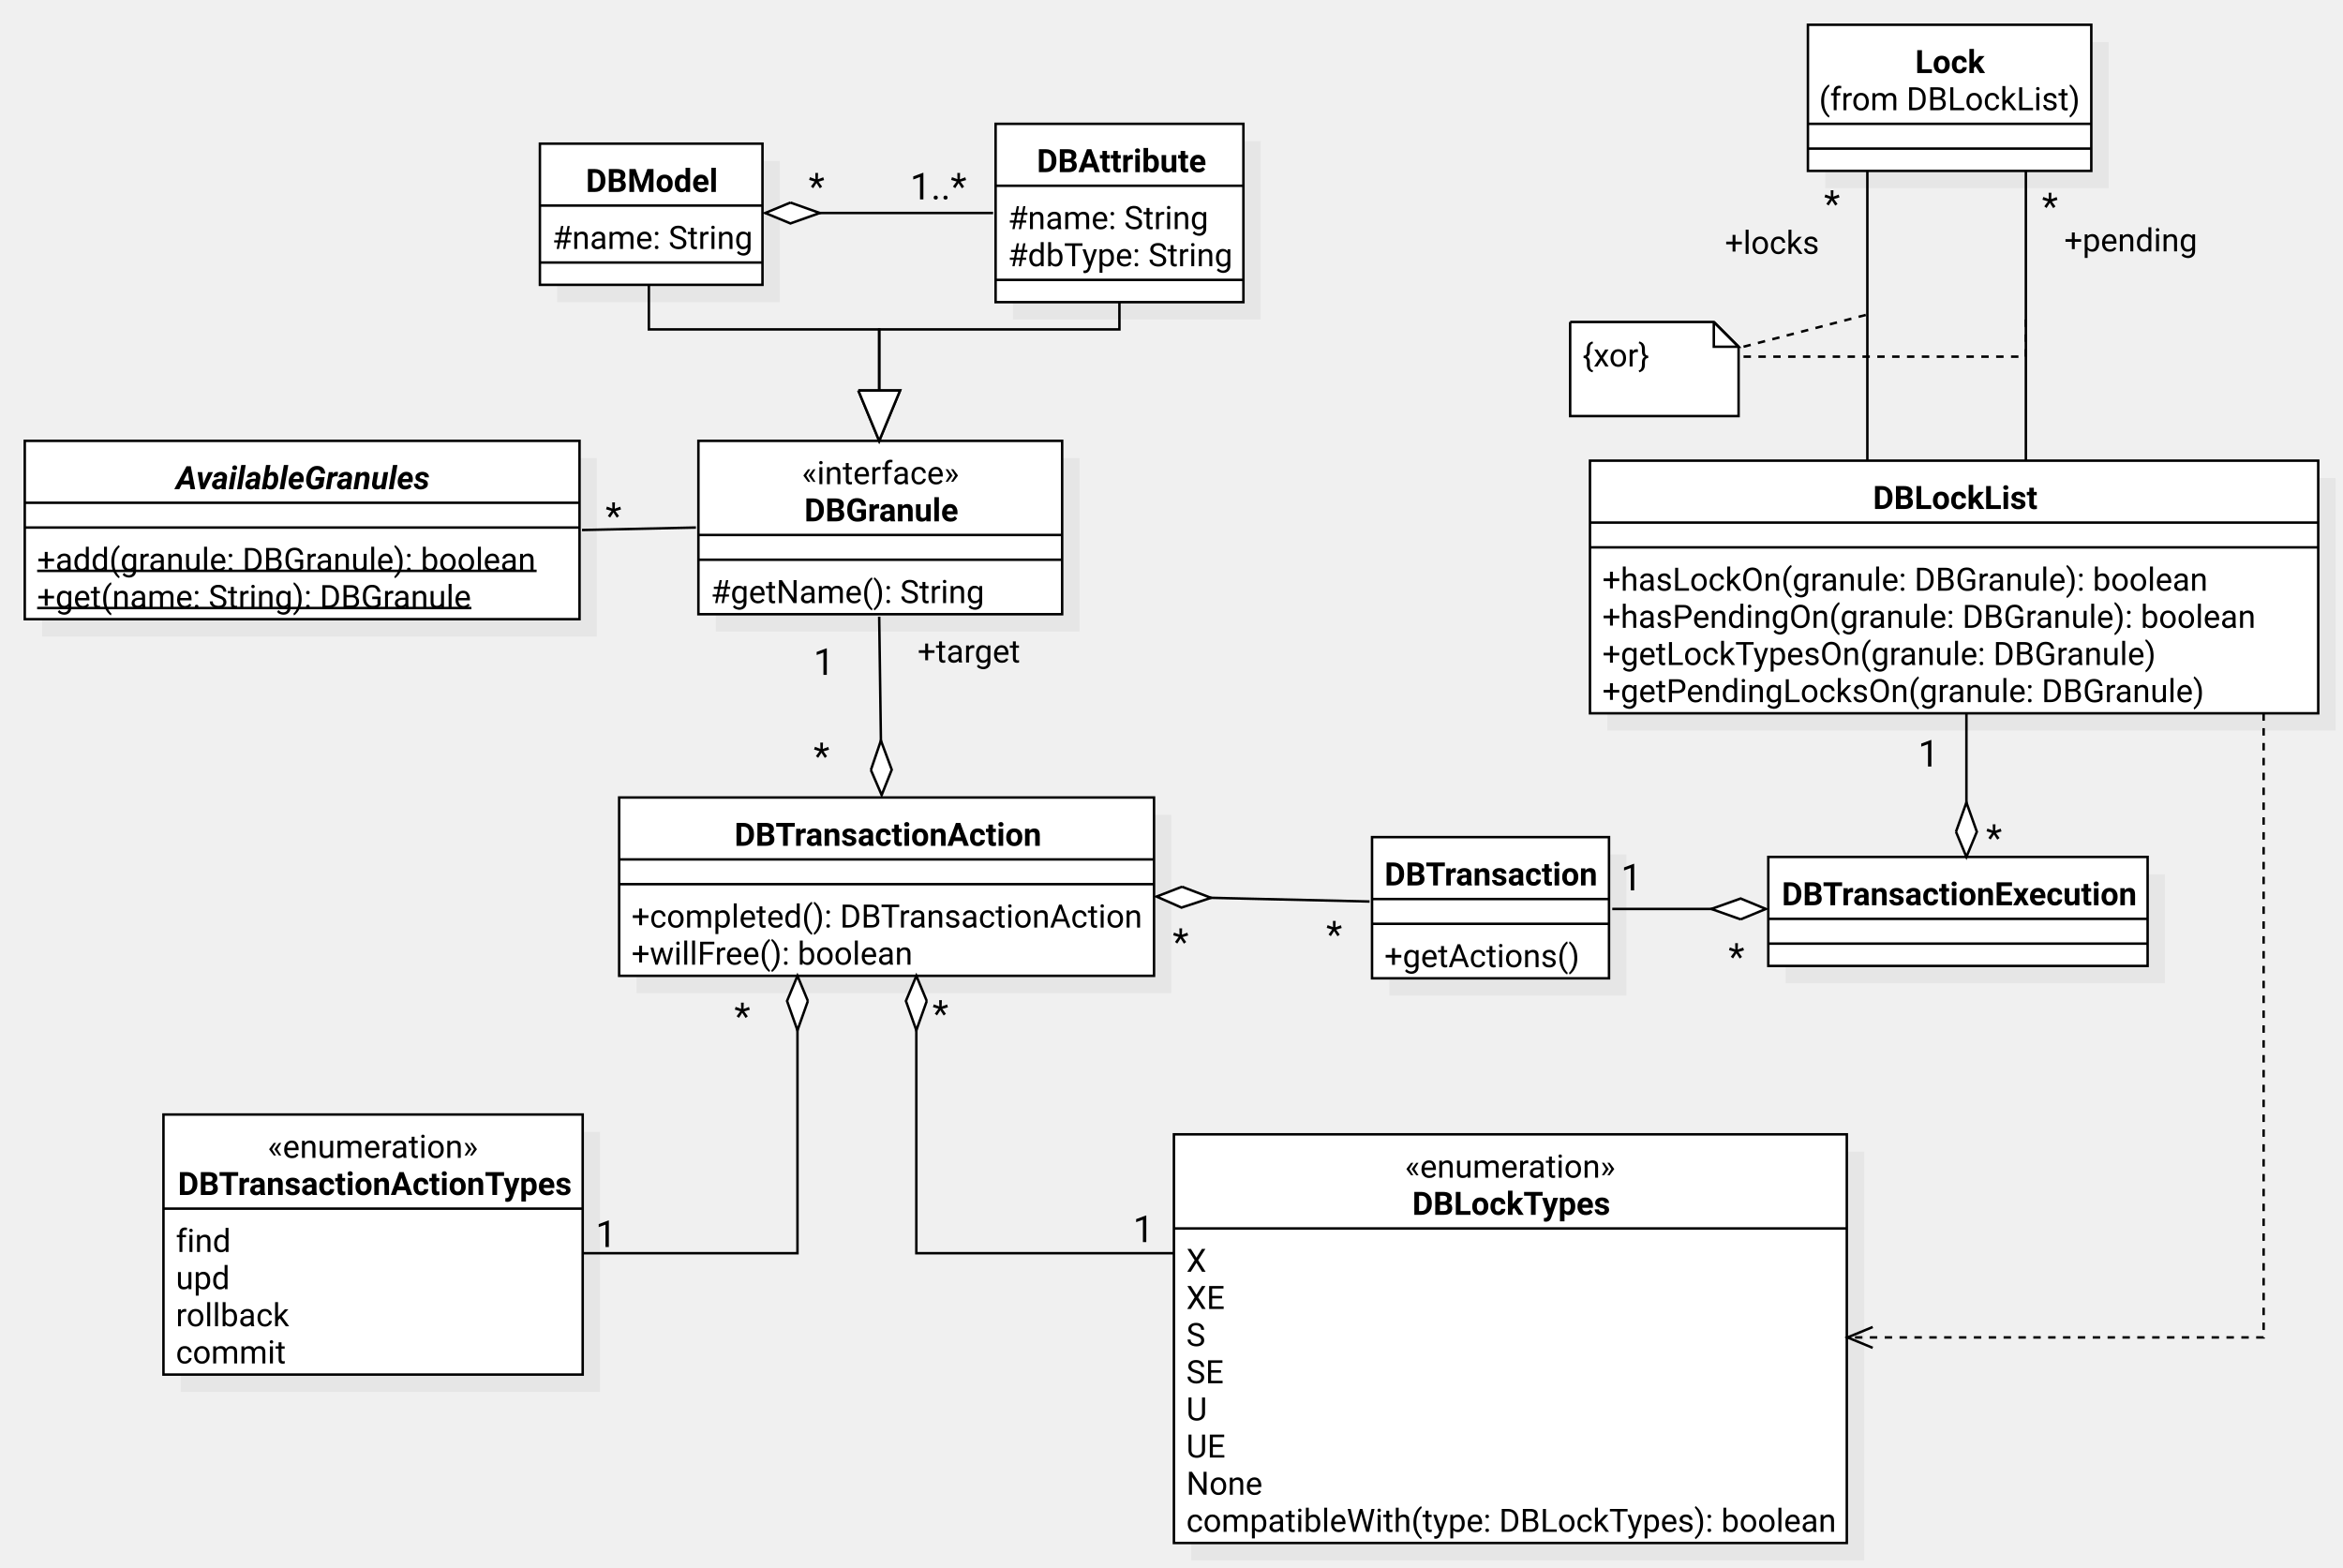
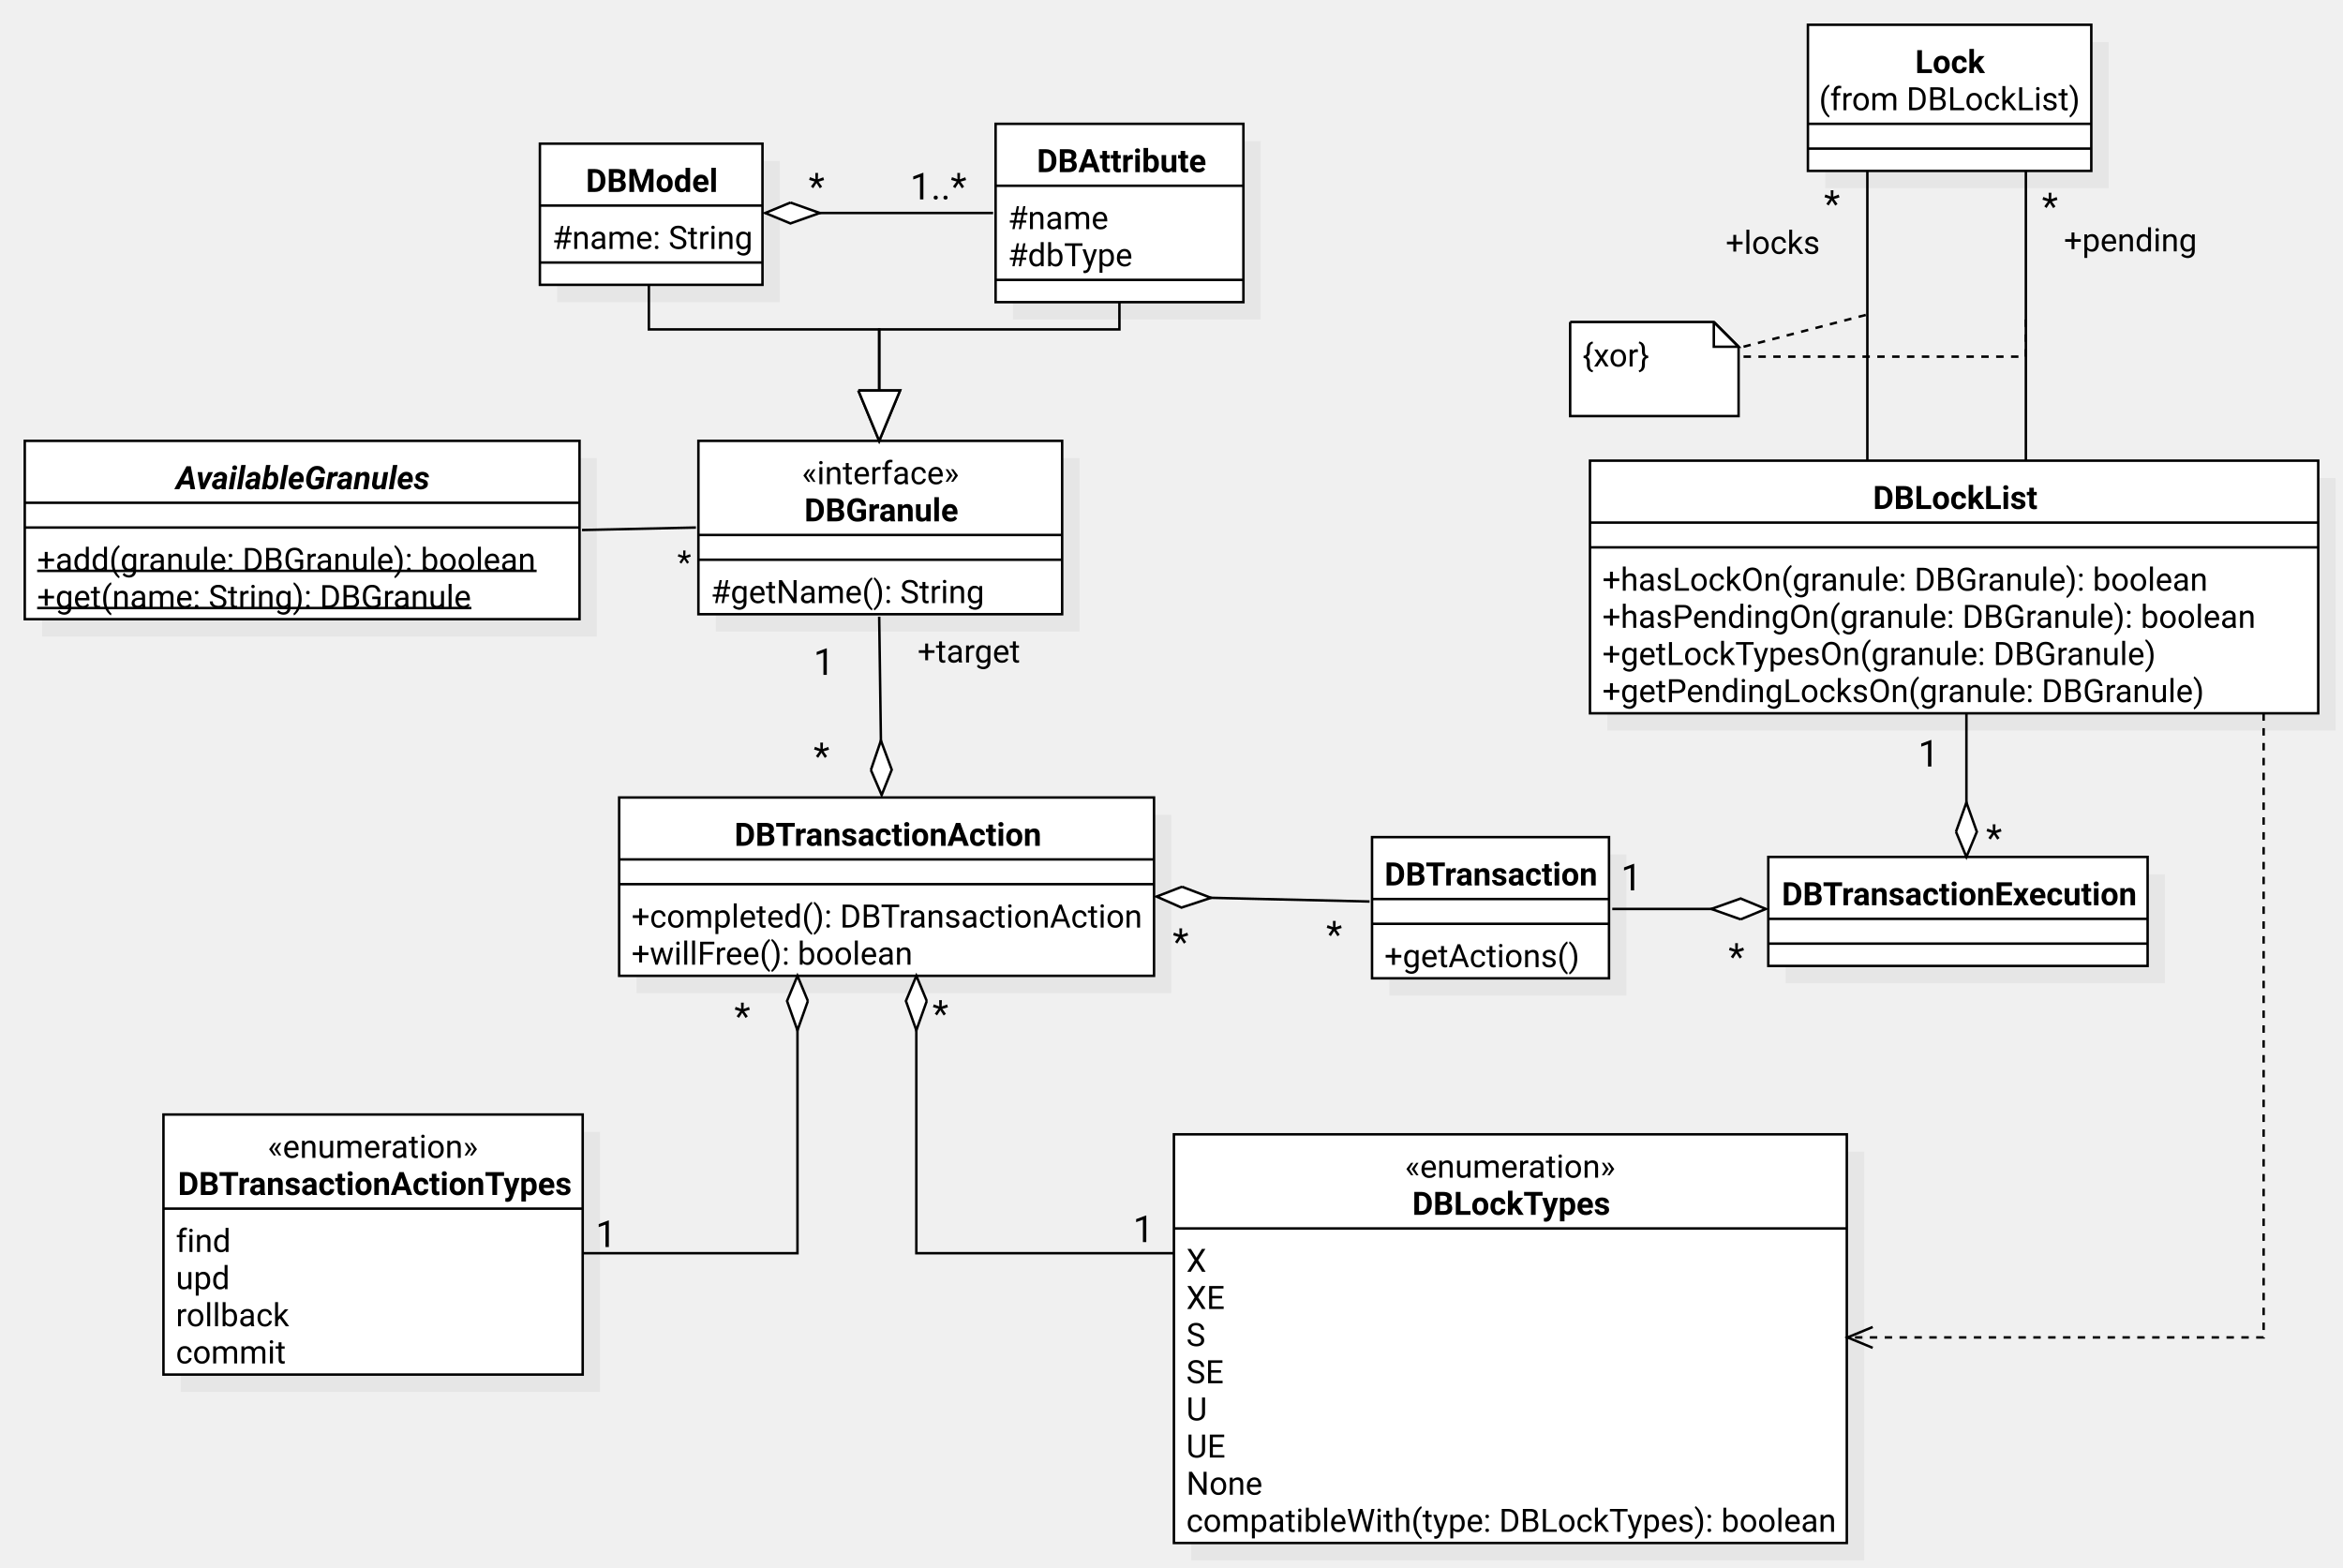
<svg xmlns="http://www.w3.org/2000/svg" version="1.1" width="946.054" height="633">
  <defs />
  <g>
    <g transform="translate(-230,-14) scale(1,1)">
      <rect fill="#C0C0C0" stroke="none" x="455" y="79" width="89.875" height="57" opacity="0.2" />
    </g>
    <g transform="translate(-230,-14) scale(1,1)">
      <rect fill="#ffffff" stroke="none" x="448" y="72" width="89.875" height="57" />
    </g>
    <g transform="translate(-230,-14) scale(1,1)">
      <path fill="none" stroke="#000000" d="M 448 72 L 537.875 72 L 537.875 129 L 448 129 L 448 72 Z Z" stroke-miterlimit="10" />
    </g>
    <g transform="translate(-230,-14) scale(1,1)">
      <path fill="none" stroke="#000000" d="M 448 97 L 537.875 97" stroke-miterlimit="10" />
    </g>
    <g transform="translate(-230,-14) scale(1,1)">
      <path fill="none" stroke="#000000" d="M 448 120 L 537.875 120" stroke-miterlimit="10" />
    </g>
    <g transform="translate(-230,-14) scale(1,1)">
      <g>
        <path fill="none" stroke="none" />
        <text fill="#000000" stroke="none" font-family="Roboto" font-size="13px" font-style="normal" font-weight="bold" text-decoration="none" x="466.56" y="91.5">DBModel</text>
      </g>
    </g>
    <g transform="translate(-230,-14) scale(1,1)">
      <g>
        <path fill="none" stroke="none" />
        <text fill="#000000" stroke="none" font-family="Roboto" font-size="13px" font-style="normal" font-weight="normal" text-decoration="none" x="453" y="114.5">#name: String</text>
      </g>
    </g>
    <g transform="translate(-230,-14) scale(1,1)">
      <rect fill="#C0C0C0" stroke="none" x="639" y="71" width="100.063" height="72" opacity="0.2" />
    </g>
    <g transform="translate(-230,-14) scale(1,1)">
      <rect fill="#ffffff" stroke="none" x="632" y="64" width="100.063" height="72" />
    </g>
    <g transform="translate(-230,-14) scale(1,1)">
      <path fill="none" stroke="#000000" d="M 632 64 L 732.063 64 L 732.063 136 L 632 136 L 632 64 Z Z" stroke-miterlimit="10" />
    </g>
    <g transform="translate(-230,-14) scale(1,1)">
      <path fill="none" stroke="#000000" d="M 632 89 L 732.063 89" stroke-miterlimit="10" />
    </g>
    <g transform="translate(-230,-14) scale(1,1)">
      <path fill="none" stroke="#000000" d="M 632 127 L 732.063 127" stroke-miterlimit="10" />
    </g>
    <g transform="translate(-230,-14) scale(1,1)">
      <g>
        <path fill="none" stroke="none" />
        <text fill="#000000" stroke="none" font-family="Roboto" font-size="13px" font-style="normal" font-weight="bold" text-decoration="none" x="648.662" y="83.5">DBAttribute</text>
      </g>
    </g>
    <g transform="translate(-230,-14) scale(1,1)">
      <g>
        <path fill="none" stroke="none" />
-         <text fill="#000000" stroke="none" font-family="Roboto" font-size="13px" font-style="normal" font-weight="normal" text-decoration="none" x="637" y="106.5">#name: String</text>
-       </g>
-     </g>
-     <g transform="translate(-230,-14) scale(1,1)">
-       <g>
-         <path fill="none" stroke="none" />
-         <text fill="#000000" stroke="none" font-family="Roboto" font-size="13px" font-style="normal" font-weight="normal" text-decoration="none" x="637" y="121.5">#dbType: String</text>
+         <text fill="#000000" stroke="none" font-family="Roboto" font-size="13px" font-style="normal" font-weight="normal" text-decoration="none" x="637" y="106.5">#name</text>
+       </g>
+     </g>
+     <g transform="translate(-230,-14) scale(1,1)">
+       <g>
+         <path fill="none" stroke="none" />
+         <text fill="#000000" stroke="none" font-family="Roboto" font-size="13px" font-style="normal" font-weight="normal" text-decoration="none" x="637" y="121.5">#dbType</text>
      </g>
    </g>
    <g transform="translate(-230,-14) scale(1,1)">
      <rect fill="#C0C0C0" stroke="none" x="519" y="199" width="146.871" height="70" opacity="0.2" />
    </g>
    <g transform="translate(-230,-14) scale(1,1)">
      <rect fill="#ffffff" stroke="none" x="512" y="192" width="146.871" height="70" />
    </g>
    <g transform="translate(-230,-14) scale(1,1)">
      <path fill="none" stroke="#000000" d="M 512 192 L 658.871 192 L 658.871 262 L 512 262 L 512 192 Z Z" stroke-miterlimit="10" />
    </g>
    <g transform="translate(-230,-14) scale(1,1)">
      <path fill="none" stroke="#000000" d="M 512 230 L 658.871 230" stroke-miterlimit="10" />
    </g>
    <g transform="translate(-230,-14) scale(1,1)">
      <path fill="none" stroke="#000000" d="M 512 240 L 658.871 240" stroke-miterlimit="10" />
    </g>
    <g transform="translate(-230,-14) scale(1,1)">
      <g>
        <path fill="none" stroke="none" />
        <text fill="#000000" stroke="none" font-family="Roboto" font-size="13px" font-style="normal" font-weight="normal" text-decoration="none" x="553.77" y="209.5">«interface»</text>
      </g>
    </g>
    <g transform="translate(-230,-14) scale(1,1)">
      <g>
        <path fill="none" stroke="none" />
        <text fill="#000000" stroke="none" font-family="Roboto" font-size="13px" font-style="normal" font-weight="bold" text-decoration="none" x="554.773" y="224.5">DBGranule</text>
      </g>
    </g>
    <g transform="translate(-230,-14) scale(1,1)">
      <g>
        <path fill="none" stroke="none" />
        <text fill="#000000" stroke="none" font-family="Roboto" font-size="13px" font-style="normal" font-weight="normal" text-decoration="none" x="517" y="257.5">#getName(): String</text>
      </g>
    </g>
    <g transform="translate(-230,-14) scale(1,1)">
      <path fill="none" stroke="#000000" d="M 492 129 L 492 147 L 585 147 L 585 192" stroke-miterlimit="10" />
    </g>
    <g transform="translate(-230,-14) scale(1,1)">
      <path fill="#FFFFFF" stroke="none" d="M 576.581 171.675 L 585 192 L 593.419 171.675" />
    </g>
    <g transform="translate(-230,-14) scale(1,1)">
      <path fill="none" stroke="#000000" d="M 576.581 171.675 L 585 192 L 593.419 171.675 L 576.581 171.675" stroke-miterlimit="10" />
    </g>
    <g transform="translate(-230,-14) scale(1,1)">
      <path fill="none" stroke="#000000" d="M 682 136 L 682 147 L 585 147 L 585 192" stroke-miterlimit="10" />
    </g>
    <g transform="translate(-230,-14) scale(1,1)">
      <path fill="#FFFFFF" stroke="none" d="M 576.581 171.675 L 585 192 L 593.419 171.675" />
    </g>
    <g transform="translate(-230,-14) scale(1,1)">
      <path fill="none" stroke="#000000" d="M 576.581 171.675 L 585 192 L 593.419 171.675 L 576.581 171.675" stroke-miterlimit="10" />
    </g>
    <g transform="translate(-230,-14) scale(1,1)">
      <path fill="none" stroke="#000000" d="M 631 100 L 539 100" stroke-miterlimit="10" />
    </g>
    <g transform="translate(-230,-14) scale(1,1)">
      <path fill="#FFFFFF" stroke="none" d="M 549.163 95.79 L 539 100 L 549.163 104.21 L 561 100" />
    </g>
    <g transform="translate(-230,-14) scale(1,1)">
      <path fill="none" stroke="#000000" d="M 549.163 95.79 L 539 100 L 549.163 104.21 L 561 100 L 549.163 95.79" stroke-miterlimit="10" />
    </g>
    <g transform="translate(-230,-14) scale(1,1)">
      <g>
        <path fill="none" stroke="none" />
        <text fill="#000000" stroke="none" font-family="Roboto" font-size="15px" font-style="normal" font-weight="normal" text-decoration="none" x="597.5" y="94.5">1..*</text>
      </g>
    </g>
    <g transform="translate(-230,-14) scale(1,1)">
      <g>
        <path fill="none" stroke="none" />
        <text fill="#000000" stroke="none" font-family="Roboto" font-size="15px" font-style="normal" font-weight="normal" text-decoration="none" x="556.5" y="94.5">*</text>
      </g>
    </g>
    <g transform="translate(-230,-14) scale(1,1)">
      <rect fill="#C0C0C0" stroke="none" x="487" y="343" width="215.972" height="72" opacity="0.2" />
    </g>
    <g transform="translate(-230,-14) scale(1,1)">
      <rect fill="#ffffff" stroke="none" x="480" y="336" width="215.972" height="72" />
    </g>
    <g transform="translate(-230,-14) scale(1,1)">
      <path fill="none" stroke="#000000" d="M 480 336 L 695.972 336 L 695.972 408 L 480 408 L 480 336 Z Z" stroke-miterlimit="10" />
    </g>
    <g transform="translate(-230,-14) scale(1,1)">
      <path fill="none" stroke="#000000" d="M 480 361 L 695.972 361" stroke-miterlimit="10" />
    </g>
    <g transform="translate(-230,-14) scale(1,1)">
      <path fill="none" stroke="#000000" d="M 480 371 L 695.972 371" stroke-miterlimit="10" />
    </g>
    <g transform="translate(-230,-14) scale(1,1)">
      <g>
        <path fill="none" stroke="none" />
        <text fill="#000000" stroke="none" font-family="Roboto" font-size="13px" font-style="normal" font-weight="bold" text-decoration="none" x="526.556" y="355.5">DBTransactionAction</text>
      </g>
    </g>
    <g transform="translate(-230,-14) scale(1,1)">
      <g>
        <path fill="none" stroke="none" />
        <text fill="#000000" stroke="none" font-family="Roboto" font-size="13px" font-style="normal" font-weight="normal" text-decoration="none" x="485" y="388.5">+completed(): DBTransactionAction</text>
      </g>
    </g>
    <g transform="translate(-230,-14) scale(1,1)">
      <g>
        <path fill="none" stroke="none" />
        <text fill="#000000" stroke="none" font-family="Roboto" font-size="13px" font-style="normal" font-weight="normal" text-decoration="none" x="485" y="403.5">+willFree(): boolean</text>
      </g>
    </g>
    <g transform="translate(-230,-14) scale(1,1)">
      <path fill="none" stroke="#000000" d="M 585 263 L 586 335" stroke-miterlimit="10" />
    </g>
    <g transform="translate(-230,-14) scale(1,1)">
      <path fill="#FFFFFF" stroke="none" d="M 581.65 324.897 L 586 335 L 590.068 324.78 L 585.694 313.002" />
    </g>
    <g transform="translate(-230,-14) scale(1,1)">
      <path fill="none" stroke="#000000" d="M 581.65 324.897 L 586 335 L 590.068 324.78 L 585.694 313.002 L 581.65 324.897" stroke-miterlimit="10" />
    </g>
    <g transform="translate(-230,-14) scale(1,1)">
      <g>
        <path fill="none" stroke="none" />
        <text fill="#000000" stroke="none" font-family="Roboto" font-size="13px" font-style="normal" font-weight="normal" text-decoration="none" x="600.5" y="281.5">+target</text>
      </g>
    </g>
    <g transform="translate(-230,-14) scale(1,1)">
      <g>
        <path fill="none" stroke="none" />
        <text fill="#000000" stroke="none" font-family="Roboto" font-size="15px" font-style="normal" font-weight="normal" text-decoration="none" x="558.5" y="286.5">1</text>
      </g>
    </g>
    <g transform="translate(-230,-14) scale(1,1)">
      <g>
        <path fill="none" stroke="none" />
        <text fill="#000000" stroke="none" font-family="Roboto" font-size="15px" font-style="normal" font-weight="normal" text-decoration="none" x="558.5" y="324.5">*</text>
      </g>
    </g>
    <g transform="translate(-230,-14) scale(1,1)">
      <rect fill="#C0C0C0" stroke="none" x="711" y="479" width="271.704" height="165" opacity="0.2" />
    </g>
    <g transform="translate(-230,-14) scale(1,1)">
      <rect fill="#ffffff" stroke="none" x="704" y="472" width="271.704" height="165" />
    </g>
    <g transform="translate(-230,-14) scale(1,1)">
      <path fill="none" stroke="#000000" d="M 704 472 L 975.704 472 L 975.704 637 L 704 637 L 704 472 Z Z" stroke-miterlimit="10" />
    </g>
    <g transform="translate(-230,-14) scale(1,1)">
      <path fill="none" stroke="#000000" d="M 704 510 L 975.704 510" stroke-miterlimit="10" />
    </g>
    <g transform="translate(-230,-14) scale(1,1)">
      <g>
        <path fill="none" stroke="none" />
        <text fill="#000000" stroke="none" font-family="Roboto" font-size="13px" font-style="normal" font-weight="normal" text-decoration="none" x="797.272" y="489.5">«enumeration»</text>
      </g>
    </g>
    <g transform="translate(-230,-14) scale(1,1)">
      <g>
        <path fill="none" stroke="none" />
        <text fill="#000000" stroke="none" font-family="Roboto" font-size="13px" font-style="normal" font-weight="bold" text-decoration="none" x="800.246" y="504.5">DBLockTypes</text>
      </g>
    </g>
    <g transform="translate(-230,-14) scale(1,1)">
      <g>
        <path fill="none" stroke="none" />
        <text fill="#000000" stroke="none" font-family="Roboto" font-size="13px" font-style="normal" font-weight="normal" text-decoration="none" x="709" y="527.5">X</text>
      </g>
    </g>
    <g transform="translate(-230,-14) scale(1,1)">
      <g>
        <path fill="none" stroke="none" />
        <text fill="#000000" stroke="none" font-family="Roboto" font-size="13px" font-style="normal" font-weight="normal" text-decoration="none" x="709" y="542.5">XE</text>
      </g>
    </g>
    <g transform="translate(-230,-14) scale(1,1)">
      <g>
        <path fill="none" stroke="none" />
        <text fill="#000000" stroke="none" font-family="Roboto" font-size="13px" font-style="normal" font-weight="normal" text-decoration="none" x="709" y="557.5">S</text>
      </g>
    </g>
    <g transform="translate(-230,-14) scale(1,1)">
      <g>
        <path fill="none" stroke="none" />
        <text fill="#000000" stroke="none" font-family="Roboto" font-size="13px" font-style="normal" font-weight="normal" text-decoration="none" x="709" y="572.5">SE</text>
      </g>
    </g>
    <g transform="translate(-230,-14) scale(1,1)">
      <g>
        <path fill="none" stroke="none" />
        <text fill="#000000" stroke="none" font-family="Roboto" font-size="13px" font-style="normal" font-weight="normal" text-decoration="none" x="709" y="587.5">U</text>
      </g>
    </g>
    <g transform="translate(-230,-14) scale(1,1)">
      <g>
        <path fill="none" stroke="none" />
        <text fill="#000000" stroke="none" font-family="Roboto" font-size="13px" font-style="normal" font-weight="normal" text-decoration="none" x="709" y="602.5">UE</text>
      </g>
    </g>
    <g transform="translate(-230,-14) scale(1,1)">
      <g>
        <path fill="none" stroke="none" />
        <text fill="#000000" stroke="none" font-family="Roboto" font-size="13px" font-style="normal" font-weight="normal" text-decoration="none" x="709" y="617.5">None</text>
      </g>
    </g>
    <g transform="translate(-230,-14) scale(1,1)">
      <g>
        <path fill="none" stroke="none" />
        <text fill="#000000" stroke="none" font-family="Roboto" font-size="13px" font-style="normal" font-weight="normal" text-decoration="none" x="709" y="632.5">compatibleWith(type: DBLockTypes): boolean</text>
      </g>
    </g>
    <g transform="translate(-230,-14) scale(1,1)">
      <path fill="none" stroke="#000000" d="M 704 520 L 600 520 L 600 408" stroke-miterlimit="10" />
    </g>
    <g transform="translate(-230,-14) scale(1,1)">
      <path fill="#FFFFFF" stroke="none" d="M 604.21 418.163 L 600 408 L 595.79 418.163 L 600 430" />
    </g>
    <g transform="translate(-230,-14) scale(1,1)">
      <path fill="none" stroke="#000000" d="M 604.21 418.163 L 600 408 L 595.79 418.163 L 600 430 L 604.21 418.163" stroke-miterlimit="10" />
    </g>
    <g transform="translate(-230,-14) scale(1,1)">
      <g>
        <path fill="none" stroke="none" />
        <text fill="#000000" stroke="none" font-family="Roboto" font-size="15px" font-style="normal" font-weight="normal" text-decoration="none" x="687.5" y="515.5">1</text>
      </g>
    </g>
    <g transform="translate(-230,-14) scale(1,1)">
      <g>
        <path fill="none" stroke="none" />
        <text fill="#000000" stroke="none" font-family="Roboto" font-size="15px" font-style="normal" font-weight="normal" text-decoration="none" x="606.5" y="428.5">*</text>
      </g>
    </g>
    <g transform="translate(-230,-14) scale(1,1)">
      <rect fill="#C0C0C0" stroke="none" x="303" y="471" width="169.278" height="105" opacity="0.2" />
    </g>
    <g transform="translate(-230,-14) scale(1,1)">
      <rect fill="#ffffff" stroke="none" x="296" y="464" width="169.278" height="105" />
    </g>
    <g transform="translate(-230,-14) scale(1,1)">
      <path fill="none" stroke="#000000" d="M 296 464 L 465.278 464 L 465.278 569 L 296 569 L 296 464 Z Z" stroke-miterlimit="10" />
    </g>
    <g transform="translate(-230,-14) scale(1,1)">
      <path fill="none" stroke="#000000" d="M 296 502 L 465.278 502" stroke-miterlimit="10" />
    </g>
    <g transform="translate(-230,-14) scale(1,1)">
      <g>
        <path fill="none" stroke="none" />
        <text fill="#000000" stroke="none" font-family="Roboto" font-size="13px" font-style="normal" font-weight="normal" text-decoration="none" x="338.059" y="481.5">«enumeration»</text>
      </g>
    </g>
    <g transform="translate(-230,-14) scale(1,1)">
      <g>
        <path fill="none" stroke="none" />
        <text fill="#000000" stroke="none" font-family="Roboto" font-size="13px" font-style="normal" font-weight="bold" text-decoration="none" x="301.814" y="496.5">DBTransactionActionTypes</text>
      </g>
    </g>
    <g transform="translate(-230,-14) scale(1,1)">
      <g>
        <path fill="none" stroke="none" />
        <text fill="#000000" stroke="none" font-family="Roboto" font-size="13px" font-style="normal" font-weight="normal" text-decoration="none" x="301" y="519.5">find</text>
      </g>
    </g>
    <g transform="translate(-230,-14) scale(1,1)">
      <g>
        <path fill="none" stroke="none" />
        <text fill="#000000" stroke="none" font-family="Roboto" font-size="13px" font-style="normal" font-weight="normal" text-decoration="none" x="301" y="534.5">upd</text>
      </g>
    </g>
    <g transform="translate(-230,-14) scale(1,1)">
      <g>
        <path fill="none" stroke="none" />
        <text fill="#000000" stroke="none" font-family="Roboto" font-size="13px" font-style="normal" font-weight="normal" text-decoration="none" x="301" y="549.5">rollback</text>
      </g>
    </g>
    <g transform="translate(-230,-14) scale(1,1)">
      <g>
        <path fill="none" stroke="none" />
        <text fill="#000000" stroke="none" font-family="Roboto" font-size="13px" font-style="normal" font-weight="normal" text-decoration="none" x="301" y="564.5">commit</text>
      </g>
    </g>
    <g transform="translate(-230,-14) scale(1,1)">
      <path fill="none" stroke="#000000" d="M 465 520 L 552 520 L 552 408" stroke-miterlimit="10" />
    </g>
    <g transform="translate(-230,-14) scale(1,1)">
      <path fill="#FFFFFF" stroke="none" d="M 556.21 418.163 L 552 408 L 547.79 418.163 L 552 430" />
    </g>
    <g transform="translate(-230,-14) scale(1,1)">
      <path fill="none" stroke="#000000" d="M 556.21 418.163 L 552 408 L 547.79 418.163 L 552 430 L 556.21 418.163" stroke-miterlimit="10" />
    </g>
    <g transform="translate(-230,-14) scale(1,1)">
      <g>
        <path fill="none" stroke="none" />
        <text fill="#000000" stroke="none" font-family="Roboto" font-size="15px" font-style="normal" font-weight="normal" text-decoration="none" x="470.5" y="517.5">1</text>
      </g>
    </g>
    <g transform="translate(-230,-14) scale(1,1)">
      <g>
        <path fill="none" stroke="none" />
        <text fill="#000000" stroke="none" font-family="Roboto" font-size="15px" font-style="normal" font-weight="normal" text-decoration="none" x="526.5" y="429.5">*</text>
      </g>
    </g>
    <g transform="translate(-230,-14) scale(1,1)">
      <rect fill="#C0C0C0" stroke="none" x="791" y="359" width="95.684" height="57" opacity="0.2" />
    </g>
    <g transform="translate(-230,-14) scale(1,1)">
      <rect fill="#ffffff" stroke="none" x="784" y="352" width="95.684" height="57" />
    </g>
    <g transform="translate(-230,-14) scale(1,1)">
      <path fill="none" stroke="#000000" d="M 784 352 L 879.684 352 L 879.684 409 L 784 409 L 784 352 Z Z" stroke-miterlimit="10" />
    </g>
    <g transform="translate(-230,-14) scale(1,1)">
      <path fill="none" stroke="#000000" d="M 784 377 L 879.684 377" stroke-miterlimit="10" />
    </g>
    <g transform="translate(-230,-14) scale(1,1)">
      <path fill="none" stroke="#000000" d="M 784 387 L 879.684 387" stroke-miterlimit="10" />
    </g>
    <g transform="translate(-230,-14) scale(1,1)">
      <g>
        <path fill="none" stroke="none" />
        <text fill="#000000" stroke="none" font-family="Roboto" font-size="13px" font-style="normal" font-weight="bold" text-decoration="none" x="789.049" y="371.5">DBTransaction</text>
      </g>
    </g>
    <g transform="translate(-230,-14) scale(1,1)">
      <g>
        <path fill="none" stroke="none" />
        <text fill="#000000" stroke="none" font-family="Roboto" font-size="13px" font-style="normal" font-weight="normal" text-decoration="none" x="789" y="404.5">+getActions()</text>
      </g>
    </g>
    <g transform="translate(-230,-14) scale(1,1)">
      <path fill="none" stroke="#000000" d="M 697 376 L 783 378" stroke-miterlimit="10" />
    </g>
    <g transform="translate(-230,-14) scale(1,1)">
      <path fill="#FFFFFF" stroke="none" d="M 707.258 372.028 L 697 376 L 707.062 380.445 L 718.994 376.511" />
    </g>
    <g transform="translate(-230,-14) scale(1,1)">
      <path fill="none" stroke="#000000" d="M 707.258 372.028 L 697 376 L 707.062 380.445 L 718.994 376.511 L 707.258 372.028" stroke-miterlimit="10" />
    </g>
    <g transform="translate(-230,-14) scale(1,1)">
      <g>
        <path fill="none" stroke="none" />
        <text fill="#000000" stroke="none" font-family="Roboto" font-size="15px" font-style="normal" font-weight="normal" text-decoration="none" x="703.5" y="399.5">*</text>
      </g>
    </g>
    <g transform="translate(-230,-14) scale(1,1)">
      <g>
        <path fill="none" stroke="none" />
        <text fill="#000000" stroke="none" font-family="Roboto" font-size="15px" font-style="normal" font-weight="normal" text-decoration="none" x="765.5" y="396.5">*</text>
      </g>
    </g>
    <g transform="translate(-230,-14) scale(1,1)">
      <rect fill="#C0C0C0" stroke="none" x="247" y="199" width="224" height="72" opacity="0.2" />
    </g>
    <g transform="translate(-230,-14) scale(1,1)">
      <rect fill="#ffffff" stroke="none" x="240" y="192" width="224" height="72" />
    </g>
    <g transform="translate(-230,-14) scale(1,1)">
      <path fill="none" stroke="#000000" d="M 240 192 L 464 192 L 464 264 L 240 264 L 240 192 Z Z" stroke-miterlimit="10" />
    </g>
    <g transform="translate(-230,-14) scale(1,1)">
      <path fill="none" stroke="#000000" d="M 240 217 L 464 217" stroke-miterlimit="10" />
    </g>
    <g transform="translate(-230,-14) scale(1,1)">
      <path fill="none" stroke="#000000" d="M 240 227 L 464 227" stroke-miterlimit="10" />
    </g>
    <g transform="translate(-230,-14) scale(1,1)">
      <g>
        <path fill="none" stroke="none" />
        <text fill="#000000" stroke="none" font-family="Roboto" font-size="13px" font-style="italic" font-weight="bold" text-decoration="none" x="301.035" y="211.5">AvailableGranules</text>
      </g>
    </g>
    <g transform="translate(-230,-14) scale(1,1)">
      <g>
        <path fill="none" stroke="none" />
        <text fill="#000000" stroke="none" font-family="Roboto" font-size="13px" font-style="normal" font-weight="normal" text-decoration="none" x="245" y="244.5">+add(granule: DBGranule): boolean</text>
        <path fill="none" stroke="#000000" d="M 245 244.5 L 446.678 244.5" stroke-miterlimit="10" />
      </g>
    </g>
    <g transform="translate(-230,-14) scale(1,1)">
      <g>
        <path fill="none" stroke="none" />
        <text fill="#000000" stroke="none" font-family="Roboto" font-size="13px" font-style="normal" font-weight="normal" text-decoration="none" x="245" y="259.5">+get(name: String): DBGranule</text>
        <path fill="none" stroke="#000000" d="M 245 259.5 L 420.322 259.5" stroke-miterlimit="10" />
      </g>
    </g>
    <g transform="translate(-230,-14) scale(1,1)">
      <path fill="none" stroke="#000000" d="M 465 228 L 511 227" stroke-miterlimit="10" />
    </g>
    <g transform="translate(-230,-14) scale(1,1)">
      <g>
        <path fill="none" stroke="none" />
-         <text fill="#000000" stroke="none" font-family="Roboto" font-size="15px" font-style="normal" font-weight="normal" text-decoration="none" x="474.5" y="227.5">*</text>
+         <text fill="#000000" stroke="none" font-family="Roboto" font-size="13px" font-style="normal" font-weight="normal" text-decoration="none" x="503.5" y="245.5">*</text>
      </g>
    </g>
    <g transform="translate(-230,-14) scale(1,1)">
      <rect fill="#C0C0C0" stroke="none" x="879" y="207" width="294.054" height="102" opacity="0.2" />
    </g>
    <g transform="translate(-230,-14) scale(1,1)">
      <rect fill="#ffffff" stroke="none" x="872" y="200" width="294.054" height="102" />
    </g>
    <g transform="translate(-230,-14) scale(1,1)">
      <path fill="none" stroke="#000000" d="M 872 200 L 1166.054 200 L 1166.054 302 L 872 302 L 872 200 Z Z" stroke-miterlimit="10" />
    </g>
    <g transform="translate(-230,-14) scale(1,1)">
      <path fill="none" stroke="#000000" d="M 872 225 L 1166.054 225" stroke-miterlimit="10" />
    </g>
    <g transform="translate(-230,-14) scale(1,1)">
      <path fill="none" stroke="#000000" d="M 872 235 L 1166.054 235" stroke-miterlimit="10" />
    </g>
    <g transform="translate(-230,-14) scale(1,1)">
      <g>
        <path fill="none" stroke="none" />
        <text fill="#000000" stroke="none" font-family="Roboto" font-size="13px" font-style="normal" font-weight="bold" text-decoration="none" x="986.267" y="219.5">DBLockList</text>
      </g>
    </g>
    <g transform="translate(-230,-14) scale(1,1)">
      <g>
        <path fill="none" stroke="none" />
        <text fill="#000000" stroke="none" font-family="Roboto" font-size="13px" font-style="normal" font-weight="normal" text-decoration="none" x="877" y="252.5">+hasLockOn(granule: DBGranule): boolean</text>
      </g>
    </g>
    <g transform="translate(-230,-14) scale(1,1)">
      <g>
        <path fill="none" stroke="none" />
        <text fill="#000000" stroke="none" font-family="Roboto" font-size="13px" font-style="normal" font-weight="normal" text-decoration="none" x="877" y="267.5">+hasPendingOn(granule: DBGranule): boolean</text>
      </g>
    </g>
    <g transform="translate(-230,-14) scale(1,1)">
      <g>
        <path fill="none" stroke="none" />
        <text fill="#000000" stroke="none" font-family="Roboto" font-size="13px" font-style="normal" font-weight="normal" text-decoration="none" x="877" y="282.5">+getLockTypesOn(granule: DBGranule)</text>
      </g>
    </g>
    <g transform="translate(-230,-14) scale(1,1)">
      <g>
        <path fill="none" stroke="none" />
        <text fill="#000000" stroke="none" font-family="Roboto" font-size="13px" font-style="normal" font-weight="normal" text-decoration="none" x="877" y="297.5">+getPendingLocksOn(granule: DBGranule)</text>
      </g>
    </g>
    <g transform="translate(-230,-14) scale(1,1)">
      <rect fill="#C0C0C0" stroke="none" x="967" y="31" width="114.422" height="59" opacity="0.2" />
    </g>
    <g transform="translate(-230,-14) scale(1,1)">
      <rect fill="#ffffff" stroke="none" x="960" y="24" width="114.422" height="59" />
    </g>
    <g transform="translate(-230,-14) scale(1,1)">
      <path fill="none" stroke="#000000" d="M 960 24 L 1074.422 24 L 1074.422 83 L 960 83 L 960 24 Z Z" stroke-miterlimit="10" />
    </g>
    <g transform="translate(-230,-14) scale(1,1)">
      <path fill="none" stroke="#000000" d="M 960 64 L 1074.422 64" stroke-miterlimit="10" />
    </g>
    <g transform="translate(-230,-14) scale(1,1)">
      <path fill="none" stroke="#000000" d="M 960 74 L 1074.422 74" stroke-miterlimit="10" />
    </g>
    <g transform="translate(-230,-14) scale(1,1)">
      <g>
        <path fill="none" stroke="none" />
        <text fill="#000000" stroke="none" font-family="Roboto" font-size="13px" font-style="normal" font-weight="bold" text-decoration="none" x="1003.31" y="43.5">Lock</text>
      </g>
    </g>
    <g transform="translate(-230,-14) scale(1,1)">
      <g>
        <path fill="none" stroke="none" />
        <text fill="#000000" stroke="none" font-family="Roboto" font-size="13px" font-style="normal" font-weight="normal" text-decoration="none" x="964.5" y="58.5">(from DBLockList)</text>
      </g>
    </g>
    <g transform="translate(-230,-14) scale(1,1)">
      <path fill="none" stroke="#000000" d="M 984 200 L 984 83" stroke-miterlimit="10" />
    </g>
    <g transform="translate(-230,-14) scale(1,1)">
      <g>
        <path fill="none" stroke="none" />
-         <text fill="#000000" stroke="none" font-family="Roboto" font-size="13px" font-style="normal" font-weight="normal" text-decoration="none" x="926.5" y="116.5">+locks</text>
+         <text fill="#000000" stroke="none" font-family="Roboto" font-size="13px" font-style="normal" font-weight="normal" text-decoration="none" x="926.8" y="116.5">+locks</text>
      </g>
    </g>
    <g transform="translate(-230,-14) scale(1,1)">
      <g>
        <path fill="none" stroke="none" />
        <text fill="#000000" stroke="none" font-family="Roboto" font-size="15px" font-style="normal" font-weight="normal" text-decoration="none" x="966.5" y="101.5">*</text>
      </g>
    </g>
    <g transform="translate(-230,-14) scale(1,1)">
      <path fill="none" stroke="#000000" d="M 1048 200 L 1048 83" stroke-miterlimit="10" />
    </g>
    <g transform="translate(-230,-14) scale(1,1)">
      <g>
        <path fill="none" stroke="none" />
-         <text fill="#000000" stroke="none" font-family="Roboto" font-size="13px" font-style="normal" font-weight="normal" text-decoration="none" x="1063.5" y="115.5">+pending</text>
+         <text fill="#000000" stroke="none" font-family="Roboto" font-size="13px" font-style="normal" font-weight="normal" text-decoration="none" x="1063.365" y="115.5">+pending</text>
      </g>
    </g>
    <g transform="translate(-230,-14) scale(1,1)">
      <g>
        <path fill="none" stroke="none" />
        <text fill="#000000" stroke="none" font-family="Roboto" font-size="15px" font-style="normal" font-weight="normal" text-decoration="none" x="1054.5" y="102.5">*</text>
      </g>
    </g>
    <g transform="translate(-230,-14) scale(1,1)">
      <path fill="#ffffff" stroke="none" d="M 864 144 L 922 144 L 932 154 L 932 182 L 864 182 L 864 144" />
    </g>
    <g transform="translate(-230,-14) scale(1,1)">
      <path fill="none" stroke="#000000" d="M 864 144 L 922 144 L 932 154 L 932 182 L 864 182 L 864 144 L 864 144" stroke-miterlimit="10" />
    </g>
    <g transform="translate(-230,-14) scale(1,1)">
      <path fill="none" stroke="#000000" d="M 922 144 L 922 154 L 932 154 L 922 144" stroke-miterlimit="10" />
    </g>
    <g transform="translate(-230,-14) scale(1,1)">
      <g>
        <path fill="none" stroke="none" />
        <text fill="#000000" stroke="none" font-family="Roboto" font-size="13px" font-style="normal" font-weight="normal" text-decoration="none" x="869" y="162">{xor}</text>
      </g>
    </g>
    <g transform="translate(-230,-14) scale(1,1)">
      <path fill="none" stroke="#000000" d="M 934 158 L 1048 158 L 1048 142" stroke-miterlimit="10" stroke-dasharray="3" />
    </g>
    <g transform="translate(-230,-14) scale(1,1)">
      <path fill="none" stroke="#000000" d="M 934 154 L 984 141" stroke-miterlimit="10" stroke-dasharray="3" />
    </g>
    <g transform="translate(-230,-14) scale(1,1)">
      <rect fill="#C0C0C0" stroke="none" x="951" y="367" width="153.162" height="44" opacity="0.2" />
    </g>
    <g transform="translate(-230,-14) scale(1,1)">
      <rect fill="#ffffff" stroke="none" x="944" y="360" width="153.162" height="44" />
    </g>
    <g transform="translate(-230,-14) scale(1,1)">
      <path fill="none" stroke="#000000" d="M 944 360 L 1097.162 360 L 1097.162 404 L 944 404 L 944 360 Z Z" stroke-miterlimit="10" />
    </g>
    <g transform="translate(-230,-14) scale(1,1)">
      <path fill="none" stroke="#000000" d="M 944 385 L 1097.162 385" stroke-miterlimit="10" />
    </g>
    <g transform="translate(-230,-14) scale(1,1)">
      <path fill="none" stroke="#000000" d="M 944 395 L 1097.162 395" stroke-miterlimit="10" />
    </g>
    <g transform="translate(-230,-14) scale(1,1)">
      <g>
        <path fill="none" stroke="none" />
        <text fill="#000000" stroke="none" font-family="Roboto" font-size="13px" font-style="normal" font-weight="bold" text-decoration="none" x="949.449" y="379.5">DBTransactionExecution</text>
      </g>
    </g>
    <g transform="translate(-230,-14) scale(1,1)">
      <path fill="none" stroke="#000000" d="M 881 381 L 943 381" stroke-miterlimit="10" />
    </g>
    <g transform="translate(-230,-14) scale(1,1)">
      <path fill="#FFFFFF" stroke="none" d="M 932.837 385.21 L 943 381 L 932.837 376.79 L 921 381" />
    </g>
    <g transform="translate(-230,-14) scale(1,1)">
      <path fill="none" stroke="#000000" d="M 932.837 385.21 L 943 381 L 932.837 376.79 L 921 381 L 932.837 385.21" stroke-miterlimit="10" />
    </g>
    <g transform="translate(-230,-14) scale(1,1)">
      <g>
        <path fill="none" stroke="none" />
        <text fill="#000000" stroke="none" font-family="Roboto" font-size="15px" font-style="normal" font-weight="normal" text-decoration="none" x="884.5" y="373.5">1</text>
      </g>
    </g>
    <g transform="translate(-230,-14) scale(1,1)">
      <g>
        <path fill="none" stroke="none" />
        <text fill="#000000" stroke="none" font-family="Roboto" font-size="15px" font-style="normal" font-weight="normal" text-decoration="none" x="927.92" y="405.5">*</text>
      </g>
    </g>
    <g transform="translate(-230,-14) scale(1,1)">
      <path fill="none" stroke="#000000" d="M 1024 302 L 1024 360" stroke-miterlimit="10" />
    </g>
    <g transform="translate(-230,-14) scale(1,1)">
      <path fill="#FFFFFF" stroke="none" d="M 1019.79 349.837 L 1024 360 L 1028.21 349.837 L 1024 338" />
    </g>
    <g transform="translate(-230,-14) scale(1,1)">
      <path fill="none" stroke="#000000" d="M 1019.79 349.837 L 1024 360 L 1028.21 349.837 L 1024 338 L 1019.79 349.837" stroke-miterlimit="10" />
    </g>
    <g transform="translate(-230,-14) scale(1,1)">
      <g>
        <path fill="none" stroke="none" />
        <text fill="#000000" stroke="none" font-family="Roboto" font-size="15px" font-style="normal" font-weight="normal" text-decoration="none" x="1004.5" y="323.5">1</text>
      </g>
    </g>
    <g transform="translate(-230,-14) scale(1,1)">
      <g>
        <path fill="none" stroke="none" />
        <text fill="#000000" stroke="none" font-family="Roboto" font-size="15px" font-style="normal" font-weight="normal" text-decoration="none" x="1031.92" y="357.5">*</text>
      </g>
    </g>
    <g transform="translate(-230,-14) scale(1,1)">
      <path fill="none" stroke="#000000" d="M 1144 302 L 1144 554 L 976 554" stroke-miterlimit="10" stroke-dasharray="3" />
    </g>
    <g transform="translate(-230,-14) scale(1,1)">
      <path fill="none" stroke="#000000" d="M 986.163 549.79 L 976 554 L 986.163 558.21" stroke-miterlimit="10" />
    </g>
  </g>
</svg>
